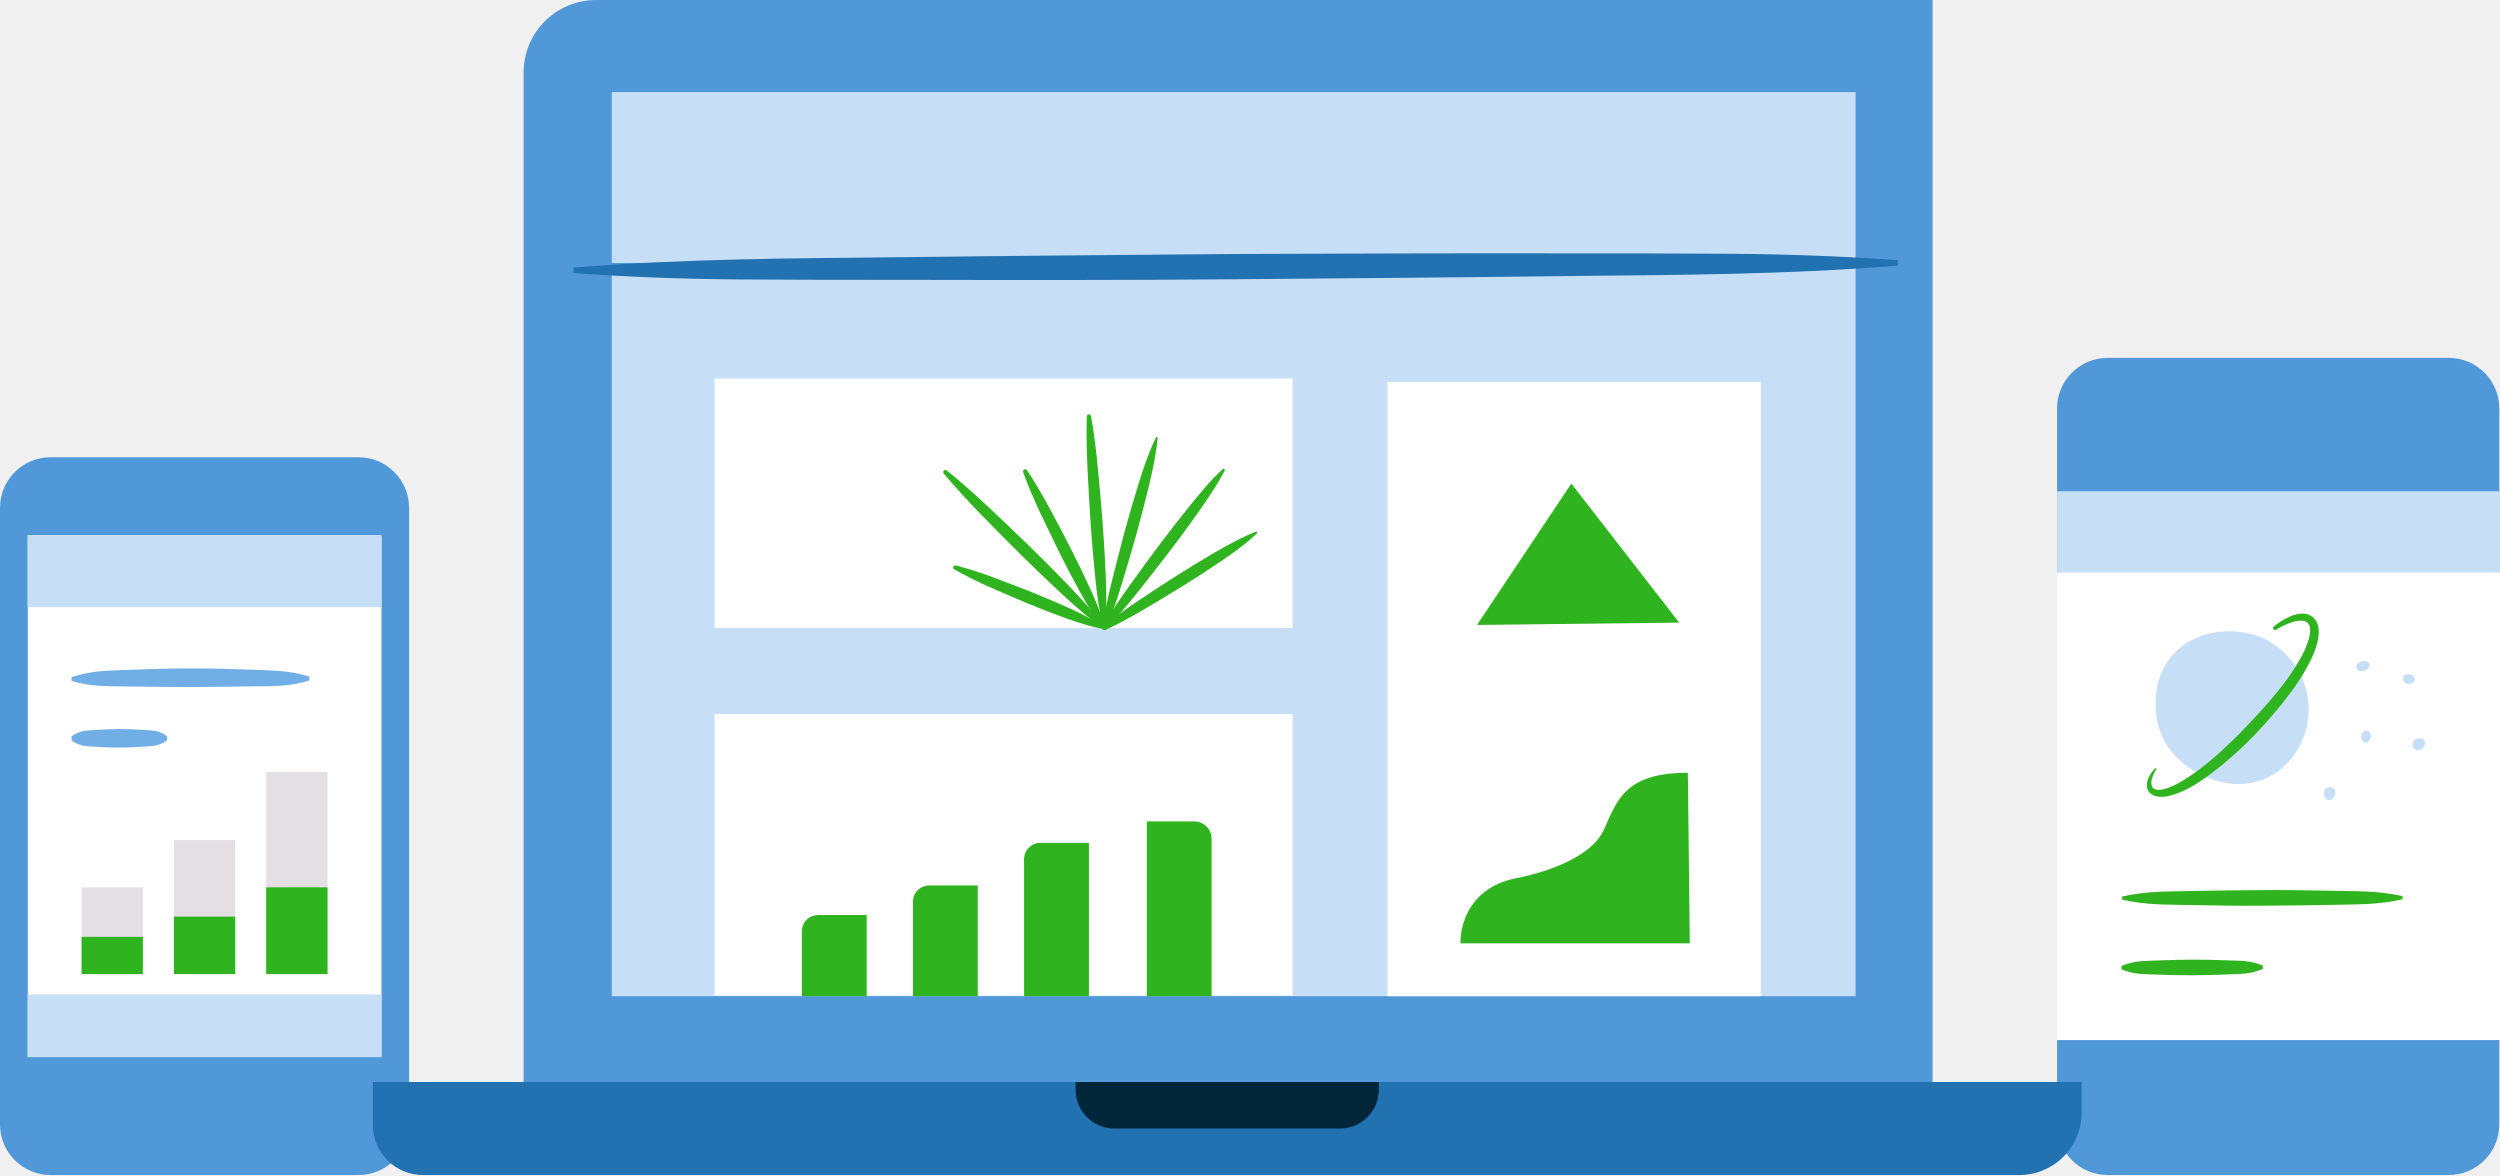
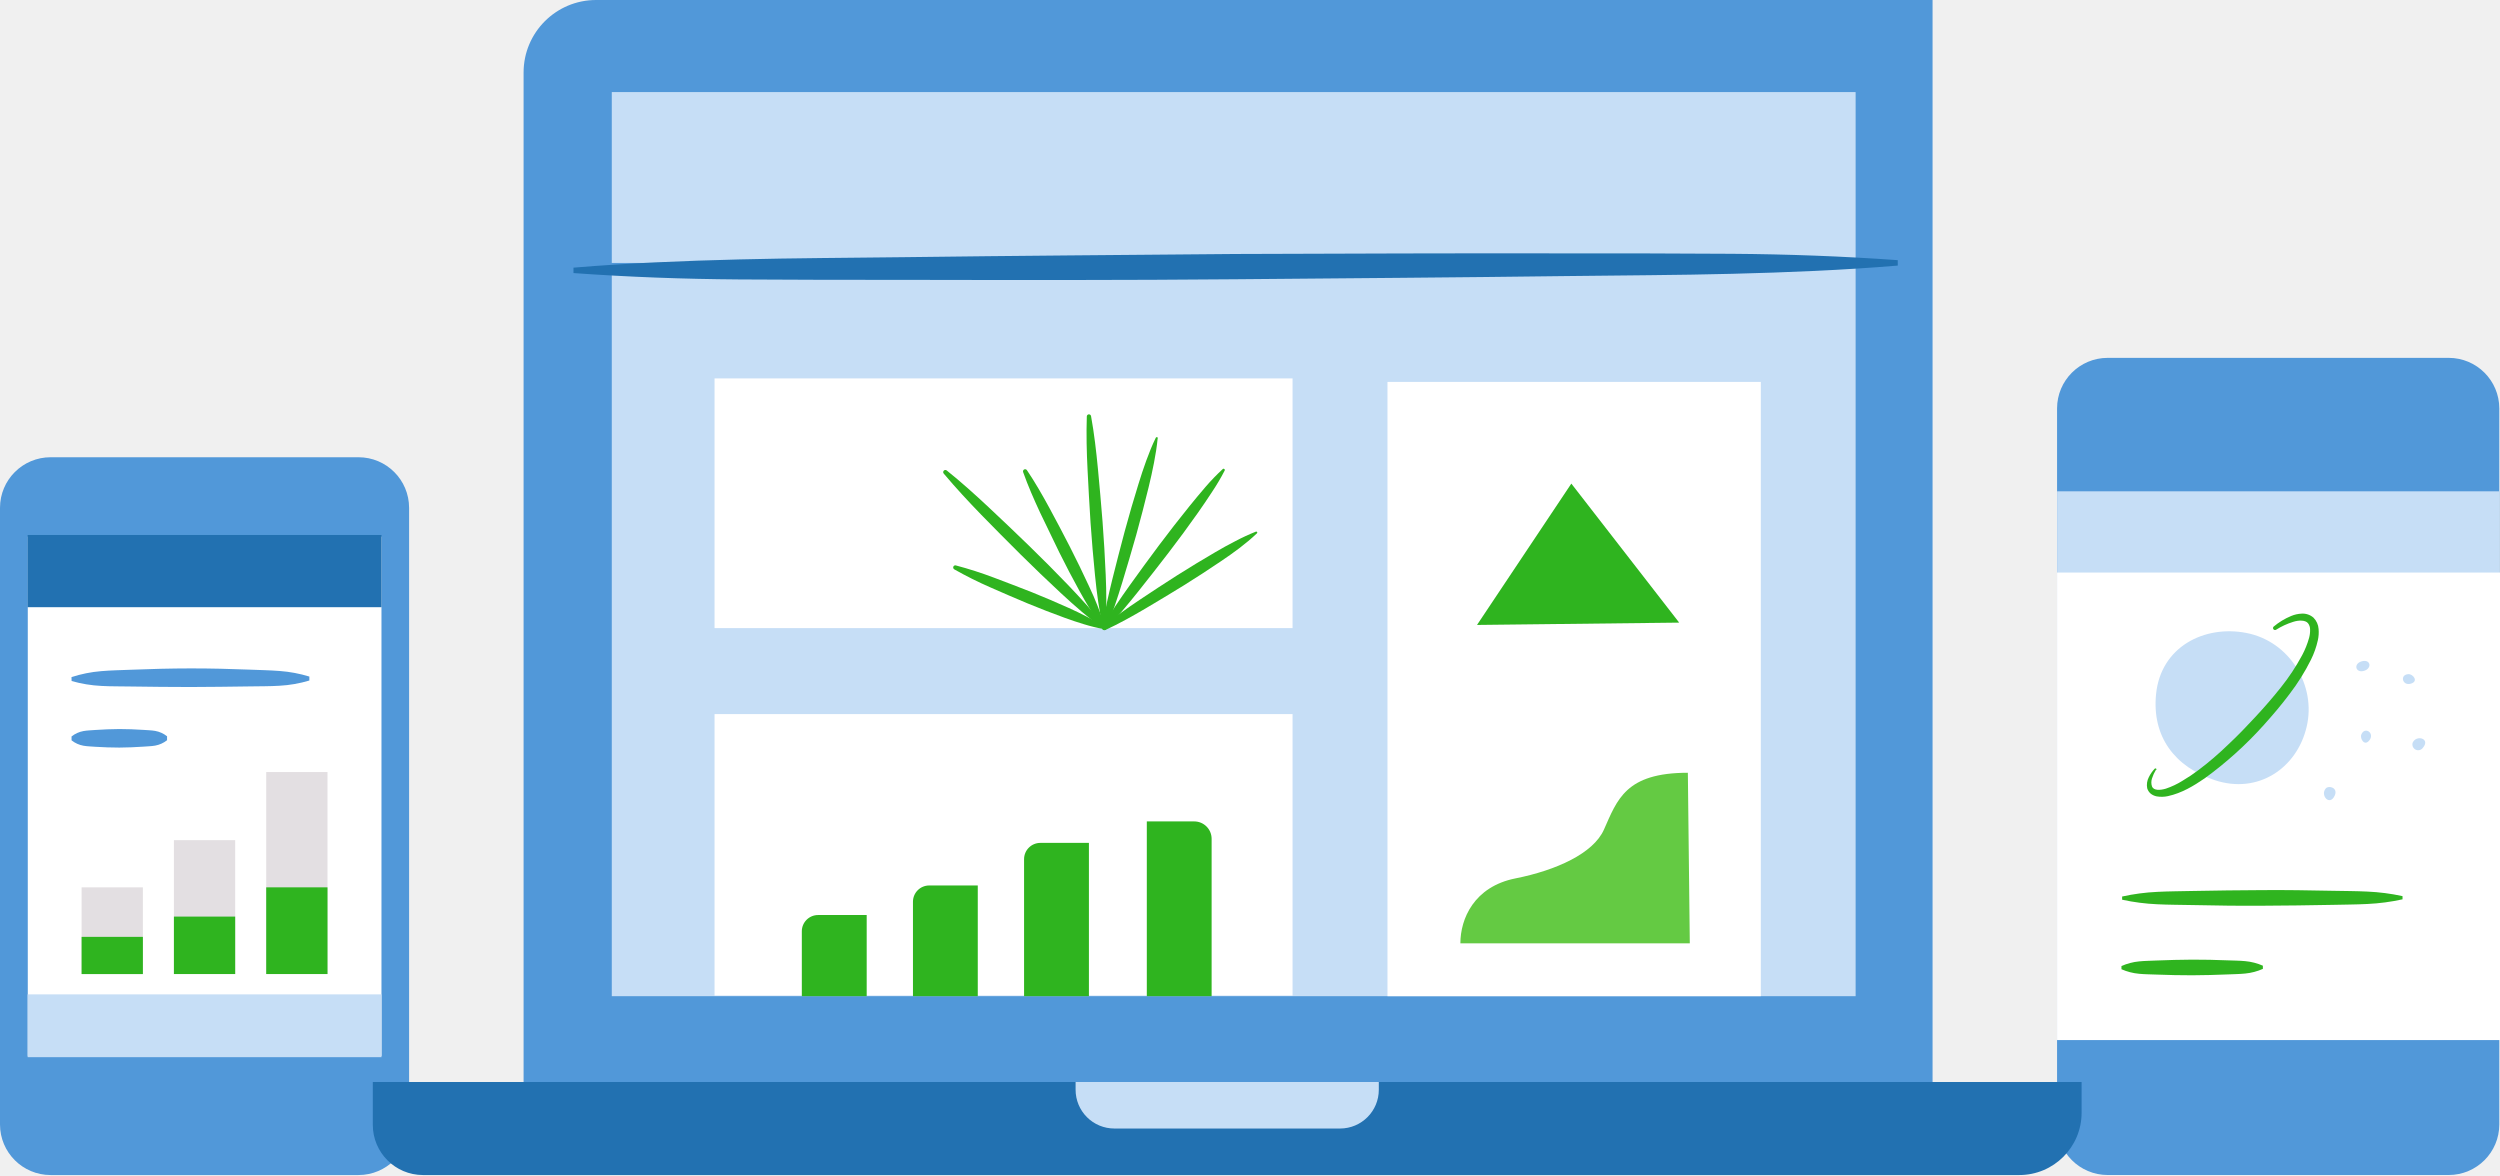
- <svg xmlns="http://www.w3.org/2000/svg" viewBox="0 0 270 127" fill="none">
-   <g>
-     <path d="M64.38 0H208.718V117.561H56.547V7.832C56.547 5.755 57.372 3.763 58.841 2.294C60.31 0.825 62.302 0 64.38 0V0Z" fill="#5198D9" />
-     <path d="M66.073 107.588V28.793H200.407V107.588H73.334" fill="#C6DEF6" />
-     <path d="M66.073 28.398V9.945H200.407V28.398H73.334" fill="#C6DEF6" />
-     <path d="M190.169 47.872V107.588H149.847V41.247H190.169V47.872ZM133.856 107.516H77.171V77.123H139.596V107.516" fill="white" />
-     <path d="M93.603 107.588H86.597V100.578C86.597 100.348 86.642 100.119 86.731 99.906C86.819 99.693 86.948 99.499 87.112 99.336C87.275 99.173 87.469 99.044 87.682 98.956C87.896 98.868 88.124 98.823 88.355 98.823H93.603V107.588ZM105.599 107.588H98.6V97.388C98.6 96.922 98.785 96.475 99.115 96.145C99.445 95.815 99.892 95.63 100.358 95.63H105.599V107.588ZM117.603 107.588H110.6V92.791C110.6 92.324 110.785 91.877 111.115 91.547C111.444 91.218 111.892 91.032 112.358 91.032H117.603V107.588ZM123.855 107.588H130.855V90.592C130.855 90.094 130.657 89.616 130.305 89.263C129.952 88.911 129.474 88.713 128.976 88.713H123.855V107.588Z" fill="#2FB41F" />
-     <path d="M133.856 67.835H77.171V40.869H139.596V67.835" fill="white" />
-     <path d="M182.288 83.458C175.557 83.458 174.666 86.366 173.224 89.601C172.078 92.175 168.062 93.992 163.671 94.866C159.197 95.757 157.721 99.226 157.721 101.883H182.498L182.288 83.458Z" fill="#2FB41F" />
-     <path d="M159.517 67.494L169.704 52.228L181.352 67.243" fill="#2FB41F" />
-     <path d="M119.137 67.841C118.91 66.902 118.749 65.956 118.607 65.006C118.466 64.056 118.356 63.106 118.263 62.157L117.998 59.3L117.778 56.441C117.654 54.534 117.551 52.624 117.455 50.714C117.358 48.804 117.313 46.894 117.375 44.971C117.377 44.914 117.4 44.859 117.44 44.818C117.48 44.777 117.533 44.752 117.59 44.749C117.647 44.745 117.704 44.762 117.748 44.797C117.793 44.833 117.823 44.883 117.833 44.94C118.177 46.832 118.391 48.725 118.576 50.635C118.762 52.545 118.921 54.441 119.075 56.348L119.268 59.207L119.416 62.074C119.457 63.027 119.485 63.984 119.482 64.944C119.478 65.904 119.454 66.861 119.365 67.828C119.361 67.858 119.346 67.886 119.322 67.905C119.298 67.925 119.268 67.934 119.237 67.931C119.213 67.929 119.191 67.919 119.173 67.903C119.155 67.886 119.142 67.865 119.137 67.841Z" fill="#2FB41F" />
-     <path d="M119.148 67.886C118.662 67.253 118.209 66.595 117.792 65.915C117.372 65.226 116.98 64.538 116.598 63.85L115.476 61.761L114.399 59.648C113.71 58.23 113.022 56.804 112.334 55.37C111.666 53.935 111.03 52.487 110.496 50.983C110.476 50.925 110.48 50.862 110.507 50.807C110.533 50.753 110.58 50.711 110.637 50.69C110.685 50.673 110.738 50.672 110.786 50.688C110.835 50.703 110.877 50.734 110.906 50.776C111.797 52.098 112.582 53.474 113.339 54.865C114.096 56.255 114.829 57.656 115.552 59.063L116.608 61.186L117.623 63.33C117.967 64.049 118.277 64.772 118.566 65.512C118.866 66.252 119.127 67.008 119.347 67.776C119.355 67.803 119.354 67.831 119.343 67.857C119.332 67.882 119.313 67.903 119.288 67.915C119.263 67.928 119.235 67.931 119.208 67.924C119.181 67.918 119.157 67.902 119.141 67.879L119.148 67.886Z" fill="#2FB41F" />
-     <path d="M119.168 67.917C118.346 67.329 117.565 66.692 116.801 66.042C116.037 65.391 115.29 64.72 114.557 64.039L112.372 61.974L110.221 59.878C108.801 58.468 107.391 57.045 105.992 55.611C104.598 54.173 103.239 52.71 101.938 51.165C101.892 51.122 101.865 51.063 101.864 51C101.862 50.938 101.885 50.877 101.927 50.831C101.97 50.786 102.03 50.759 102.092 50.757C102.155 50.755 102.216 50.778 102.261 50.821C103.831 52.077 105.317 53.422 106.78 54.789C108.242 56.155 109.691 57.542 111.129 58.935L113.267 61.048L115.366 63.196C116.054 63.914 116.736 64.649 117.413 65.402C118.077 66.152 118.728 66.923 119.33 67.735C119.348 67.76 119.355 67.79 119.351 67.821C119.346 67.851 119.33 67.878 119.306 67.897C119.288 67.914 119.265 67.925 119.24 67.929C119.216 67.933 119.191 67.928 119.168 67.917Z" fill="#2FB41F" />
-     <path d="M119.206 67.941C118.485 67.81 117.773 67.635 117.073 67.418C116.384 67.215 115.696 66.978 115.008 66.73L112.974 65.966L110.954 65.157C109.615 64.6 108.287 64.022 106.959 63.437C105.626 62.855 104.325 62.205 103.06 61.489C103.007 61.458 102.968 61.407 102.952 61.348C102.936 61.289 102.944 61.226 102.974 61.172C102.999 61.128 103.038 61.094 103.084 61.075C103.131 61.055 103.183 61.052 103.232 61.066C104.633 61.437 106.013 61.88 107.368 62.394C108.724 62.903 110.08 63.426 111.425 63.953L113.435 64.786L115.428 65.66C116.088 65.959 116.746 66.269 117.389 66.609C118.041 66.944 118.672 67.317 119.279 67.728C119.291 67.736 119.303 67.747 119.311 67.76C119.32 67.773 119.326 67.787 119.329 67.802C119.332 67.817 119.331 67.833 119.328 67.848C119.325 67.863 119.318 67.877 119.309 67.89C119.298 67.906 119.283 67.92 119.265 67.929C119.247 67.938 119.226 67.942 119.206 67.941Z" fill="#2FB41F" />
-     <path d="M125.029 47.335C124.943 48.233 124.798 49.114 124.63 49.988C124.461 50.862 124.268 51.73 124.058 52.593L123.408 55.174L122.72 57.745C122.236 59.452 121.736 61.154 121.219 62.852C120.7 64.548 120.149 66.238 119.482 67.897C119.46 67.948 119.42 67.99 119.369 68.015C119.318 68.039 119.261 68.044 119.207 68.029C119.152 68.014 119.106 67.98 119.075 67.932C119.045 67.885 119.033 67.828 119.041 67.773C119.316 66.011 119.709 64.276 120.135 62.552C120.562 60.828 121.009 59.111 121.467 57.39L122.186 54.827L122.954 52.277C123.215 51.43 123.491 50.584 123.797 49.747C124.103 48.911 124.43 48.082 124.829 47.27C124.842 47.246 124.862 47.228 124.886 47.217C124.91 47.207 124.937 47.205 124.963 47.211C124.988 47.218 125.011 47.233 125.026 47.255C125.042 47.276 125.05 47.302 125.05 47.328L125.029 47.335Z" fill="#2FB41F" />
-     <path d="M132.266 50.818C131.853 51.623 131.392 52.394 130.889 53.147C130.387 53.901 129.905 54.641 129.386 55.367L127.82 57.542L126.213 59.682C125.125 61.1 124.025 62.507 122.913 63.901C121.798 65.295 120.655 66.672 119.416 67.972C119.372 68.015 119.314 68.039 119.253 68.039C119.192 68.039 119.133 68.015 119.089 67.972C119.051 67.936 119.027 67.888 119.02 67.836C119.013 67.784 119.024 67.732 119.051 67.687C119.967 66.142 120.978 64.665 122.014 63.213C123.05 61.761 124.11 60.319 125.177 58.888L126.801 56.761L128.467 54.662C129.024 53.973 129.595 53.285 130.187 52.597C130.779 51.909 131.395 51.272 132.059 50.656C132.081 50.634 132.111 50.622 132.142 50.622C132.173 50.622 132.203 50.634 132.225 50.656C132.251 50.672 132.27 50.698 132.278 50.728C132.286 50.759 132.281 50.791 132.266 50.818Z" fill="#2FB41F" />
-     <path d="M135.735 57.614C135.14 58.172 134.516 58.698 133.866 59.19C133.219 59.682 132.558 60.147 131.887 60.598L129.864 61.94L127.82 63.24C126.443 64.087 125.059 64.922 123.666 65.746C122.272 66.565 120.858 67.353 119.382 68.041C119.354 68.054 119.325 68.062 119.295 68.064C119.264 68.065 119.234 68.061 119.205 68.051C119.177 68.04 119.151 68.025 119.128 68.004C119.106 67.983 119.088 67.959 119.075 67.931C119.054 67.885 119.048 67.833 119.059 67.783C119.071 67.733 119.098 67.688 119.137 67.656C120.4 66.623 121.725 65.694 123.067 64.793C124.409 63.891 125.765 63.01 127.128 62.139L129.193 60.859L131.278 59.62C131.967 59.214 132.682 58.819 133.405 58.45C134.128 58.066 134.871 57.722 135.631 57.418C135.661 57.408 135.693 57.409 135.721 57.422C135.749 57.435 135.771 57.458 135.783 57.487C135.789 57.51 135.788 57.535 135.779 57.558C135.771 57.581 135.755 57.6 135.735 57.614Z" fill="#2FB41F" />
-     <path d="M204.96 28.683C199.003 29.182 193.046 29.419 187.089 29.571C181.132 29.722 175.172 29.74 169.215 29.815C157.298 29.97 145.381 30.053 133.463 30.159C121.546 30.266 109.626 30.249 97.709 30.225C91.752 30.225 85.791 30.225 79.814 30.18C73.836 30.135 67.897 29.922 61.936 29.492V28.907C67.89 28.408 73.85 28.17 79.807 28.019C85.764 27.867 91.724 27.85 97.681 27.775C109.598 27.62 121.515 27.537 133.432 27.43C145.35 27.389 157.267 27.341 169.187 27.365C175.144 27.365 181.105 27.365 187.062 27.41C193.018 27.455 198.982 27.668 204.956 28.098L204.96 28.683Z" fill="#2271B1" />
-     <path d="M44.183 121.44L44.183 54.847C44.183 51.829 41.736 49.383 38.718 49.383H5.465C2.447 49.383 -7.62939e-06 51.829 -7.62939e-06 54.847L-7.62939e-06 121.44C-7.62939e-06 124.458 2.447 126.904 5.465 126.904H38.718C41.736 126.904 44.183 124.458 44.183 121.44Z" fill="#5198D9" />
-     <path d="M3.001 57.958H41.199V114.034H3.001V57.958Z" fill="white" />
-     <path d="M2.984 57.779H41.203V65.577H2.984V57.779Z" fill="#C6DEF6" />
-     <path d="M2.984 107.392H41.203V114.175H2.984V107.392Z" fill="#C6DEF6" />
-     <path d="M8.813 95.833H15.431V105.197H8.813V95.833ZM18.783 90.736H25.4V105.197H18.783V90.736ZM28.752 83.379H35.37V105.197H28.752V83.379Z" fill="#E3DFE2" />
-     <path d="M8.813 101.181H15.431V105.2H8.813V101.181ZM18.783 98.992H25.4V105.197H18.783V98.992ZM28.752 95.833H35.37V105.197H28.752V95.833Z" fill="#2FB41F" />
-     <path d="M7.729 79.752L18.043 79.731L7.729 79.752Z" fill="#DDF8FF" />
-     <path d="M7.726 79.539C8.101 79.239 8.544 79.038 9.016 78.954C9.446 78.878 9.877 78.874 10.303 78.837C11.164 78.781 12.024 78.74 12.884 78.737C13.745 78.733 14.605 78.775 15.462 78.826C15.892 78.861 16.322 78.864 16.752 78.936C17.224 79.02 17.668 79.219 18.043 79.518V79.945C17.668 80.242 17.226 80.441 16.756 80.526C16.326 80.602 15.895 80.602 15.465 80.64C14.608 80.695 13.745 80.736 12.888 80.74C12.031 80.743 11.167 80.702 10.307 80.654C9.88 80.616 9.45 80.616 9.02 80.54C8.548 80.457 8.104 80.257 7.729 79.958L7.726 79.539Z" fill="#72AEE6" />
-     <path d="M7.729 73.337C22.957 73.045 26.873 73.282 33.411 73.282L7.729 73.337Z" fill="#DDF8FF" />
-     <path d="M7.722 73.127C8.761 72.789 9.837 72.573 10.926 72.484C11.996 72.391 13.066 72.377 14.137 72.332C16.277 72.246 18.421 72.191 20.569 72.188C22.716 72.184 24.86 72.24 27 72.322C28.071 72.37 29.141 72.381 30.208 72.467C31.295 72.547 32.369 72.749 33.411 73.069V73.496C32.365 73.812 31.285 74.001 30.194 74.06C29.12 74.129 28.05 74.112 26.98 74.132C24.839 74.167 22.702 74.188 20.569 74.198C18.435 74.198 16.298 74.174 14.157 74.143C13.091 74.118 12.02 74.143 10.95 74.081C9.861 74.028 8.781 73.85 7.733 73.551L7.722 73.127Z" fill="#72AEE6" />
-     <path d="M269.924 121.436V44.114C269.924 41.096 267.478 38.649 264.46 38.649H227.627C224.609 38.649 222.163 41.096 222.163 44.114V121.436C222.163 124.454 224.609 126.901 227.627 126.901H264.46C267.478 126.901 269.924 124.454 269.924 121.436Z" fill="#5198D9" />
-     <path d="M222.166 53.061H269.928V112.3H222.166V53.061Z" fill="#C6DEF6" />
-     <path d="M222.166 61.836H270V112.327H222.166V61.836Z" fill="white" />
-     <path d="M249.115 78.506C248.062 82.98 243.86 85.805 239.2 84.26C234.844 82.818 232.4 79.528 232.855 74.968C233.367 69.841 238.079 67.487 242.587 68.354C247.294 69.256 250.182 74.039 249.115 78.506Z" fill="#C6DEF6" />
-     <path d="M232.841 83.138C232.664 83.43 232.521 83.742 232.418 84.067C232.32 84.352 232.32 84.66 232.418 84.945C232.6 85.392 233.302 85.358 233.908 85.175C234.547 84.962 235.158 84.672 235.728 84.312C236.324 83.96 236.898 83.574 237.449 83.155C238.564 82.314 239.626 81.404 240.629 80.43C241.661 79.47 242.631 78.454 243.588 77.422C244.545 76.39 245.467 75.333 246.341 74.232C247.208 73.149 247.974 71.989 248.63 70.767C248.945 70.176 249.195 69.553 249.376 68.908C249.46 68.611 249.498 68.302 249.49 67.993C249.495 67.744 249.415 67.501 249.263 67.305C248.977 66.961 248.272 66.961 247.652 67.164C246.999 67.367 246.375 67.656 245.797 68.024C245.752 68.046 245.7 68.051 245.651 68.038C245.602 68.026 245.559 67.997 245.529 67.956C245.499 67.915 245.485 67.865 245.488 67.815C245.491 67.764 245.512 67.717 245.546 67.68C246.113 67.202 246.751 66.814 247.435 66.53C247.801 66.376 248.192 66.288 248.588 66.272C249.053 66.245 249.509 66.402 249.858 66.709C250.184 67.039 250.38 67.475 250.409 67.938C250.444 68.34 250.417 68.745 250.33 69.139C250.167 69.874 249.915 70.585 249.579 71.259C248.929 72.564 248.155 73.802 247.267 74.958C246.403 76.118 245.467 77.212 244.514 78.275C242.588 80.425 240.44 82.364 238.106 84.06C236.912 84.876 235.642 85.654 234.128 85.984C233.73 86.07 233.318 86.078 232.917 86.008C232.691 85.963 232.478 85.867 232.294 85.729C232.105 85.575 231.967 85.368 231.898 85.134C231.818 84.723 231.881 84.296 232.077 83.926C232.242 83.592 232.457 83.285 232.714 83.014C232.724 83.004 232.735 82.996 232.748 82.991C232.761 82.986 232.775 82.983 232.789 82.983C232.803 82.983 232.817 82.986 232.83 82.991C232.843 82.996 232.855 83.004 232.865 83.014C232.884 83.03 232.897 83.053 232.901 83.077C232.904 83.102 232.899 83.127 232.886 83.148L232.841 83.138Z" fill="#2FB41F" />
-     <path d="M255.072 71.42C254.122 71.685 254.407 72.721 255.313 72.453C256.218 72.184 256.032 71.155 255.072 71.42ZM260.12 72.807C259.136 72.849 259.456 74.105 260.361 73.84C261.266 73.575 260.585 72.787 260.12 72.807ZM255.02 79.335C255.388 78.424 256.465 79.15 255.922 79.913C255.378 80.677 254.845 79.766 255.02 79.335ZM260.561 80.23C260.929 79.318 262.525 79.745 261.682 80.75C261.599 80.873 261.475 80.962 261.331 81.002C261.188 81.042 261.035 81.029 260.9 80.967C260.766 80.904 260.657 80.796 260.595 80.661C260.533 80.526 260.521 80.373 260.561 80.23ZM251.193 85.141C250.533 85.87 251.61 87.12 252.15 85.922C252.535 85.065 251.506 84.797 251.193 85.141Z" fill="#C6DEF6" />
-     <path d="M259.463 96.948L229.117 96.989L259.463 96.948Z" fill="#DDF8FF" />
-     <path d="M259.473 97.127C258.228 97.402 256.962 97.57 255.688 97.63C254.425 97.695 253.158 97.695 251.902 97.726C249.373 97.784 246.844 97.798 244.331 97.819C241.819 97.84 239.273 97.798 236.761 97.747C235.498 97.719 234.231 97.722 232.975 97.661C231.702 97.605 230.435 97.44 229.19 97.168V96.824C230.435 96.549 231.701 96.381 232.975 96.322C234.242 96.257 235.505 96.257 236.761 96.225C239.286 96.167 241.816 96.153 244.331 96.133C246.847 96.112 249.39 96.153 251.902 96.205C253.169 96.232 254.432 96.229 255.688 96.291C256.961 96.347 258.228 96.512 259.473 96.783V97.127Z" fill="#2FB41F" />
-     <path d="M244.39 104.46L229.117 104.498L244.39 104.46Z" fill="#DDF8FF" />
-     <path d="M244.39 104.639C243.786 104.909 243.142 105.078 242.483 105.142C241.847 105.207 241.21 105.207 240.574 105.238C239.3 105.29 238.027 105.327 236.754 105.331C235.48 105.334 234.211 105.303 232.937 105.255C232.301 105.228 231.664 105.231 231.027 105.169C230.368 105.11 229.723 104.943 229.117 104.677V104.333C229.722 104.063 230.365 103.893 231.024 103.831C231.661 103.765 232.297 103.769 232.934 103.734C234.207 103.683 235.477 103.648 236.75 103.641C238.024 103.634 239.297 103.669 240.57 103.717C241.207 103.744 241.843 103.741 242.48 103.803C243.139 103.863 243.784 104.029 244.39 104.295V104.639Z" fill="#2FB41F" />
-     <path d="M40.263 116.859H224.812V120.177C224.812 121.961 224.104 123.672 222.842 124.934C221.58 126.195 219.869 126.904 218.085 126.904H45.676C44.964 126.903 44.26 126.762 43.603 126.489C42.945 126.216 42.348 125.816 41.846 125.312C41.343 124.808 40.945 124.21 40.673 123.552C40.401 122.894 40.262 122.189 40.263 121.477V116.859Z" fill="#2271B1" />
-     <path d="M144.727 121.88H120.352C119.802 121.881 119.257 121.773 118.749 121.562C118.241 121.352 117.779 121.044 117.39 120.655C117.001 120.266 116.692 119.804 116.482 119.295C116.272 118.787 116.164 118.242 116.164 117.692V116.856H148.911V117.692C148.912 118.242 148.804 118.787 148.594 119.295C148.384 119.803 148.076 120.264 147.687 120.653C147.298 121.042 146.837 121.351 146.329 121.561C145.821 121.772 145.277 121.88 144.727 121.88Z" fill="#01263A" />
+ <svg xmlns="http://www.w3.org/2000/svg" viewBox="0 0 784.59 368.76">
+   <defs>
+     <style>.c1{fill:#2271B1;}.c2{fill:#5198D9;}.c3{fill:#C6DEF6;}.c5{fill:#2FB41F;}.c6{fill:#64CA43;}.c8{fill:#E3DFE2;}.c9{fill:#FFF;}</style>
+   </defs>
+   <g id="Layer_1" data-name="Layer 1">
+     <path class="c2" d="M187.08 0h419.43v341.62H164.32V22.76A22.76 22.76 0 0 1 187.08 0z" />
+     <path class="c3" d="M192 312.64V83.67h390.36v228.97H213.1" />
+     <path class="c3" d="M192 82.52V28.9h390.36v53.62H213.1" />
+     <path class="c9" d="M552.61 139.11v173.53H435.44V119.86h117.17M388.97 312.43H224.25v-88.32h181.4v88.32" />
+     <path class="c5" d="M272 312.64h-20.36v-20.37a5.1 5.1 0 0 1 5.11-5.1H272zM306.86 312.64h-20.34V283a5.11 5.11 0 0 1 5.11-5.11h15.23zM341.74 312.64h-20.35v-43a5.11 5.11 0 0 1 5.11-5.11h15.24zM359.91 312.64h20.34v-49.39a5.46 5.46 0 0 0-5.46-5.46h-14.88z" />
+     <path class="c9" d="M388.97 197.12H224.25v-78.36h181.4v78.36" />
+     <path class="c6" d="M529.71 242.52c-19.56 0-22.15 8.45-26.34 17.85-3.33 7.48-15 12.76-27.76 15.3-13 2.59-17.29 12.67-17.29 20.39h72z" />
+     <path class="c5" d="M463.54 196.13l29.6-44.36 33.85 43.63" />
+     <path class="c5" d="M346.2 197.14c-.66-2.73-1.13-5.48-1.54-8.24s-.73-5.52-1-8.28l-.77-8.3-.64-8.31c-.36-5.54-.66-11.09-.94-16.64s-.41-11.1-.23-16.69a.67.67 0 0 1 1.33-.09c1 5.5 1.62 11 2.16 16.55s1 11.06 1.45 16.6l.56 8.31.43 8.33c.12 2.77.2 5.55.19 8.34s-.08 5.57-.34 8.38a.34.34 0 0 1-.37.3.33.33 0 0 1-.29-.26z" />
+     <path class="c5" d="M346.23 197.27a66.21 66.21 0 0 1-3.94-5.73c-1.22-2-2.36-4-3.47-6l-3.26-6.07-3.13-6.14q-3-6.18-6-12.43c-1.94-4.17-3.79-8.38-5.34-12.75a.67.67 0 0 1 .41-.85.67.67 0 0 1 .78.25c2.59 3.84 4.87 7.84 7.07 11.88s4.33 8.11 6.43 12.2l3.07 6.17 2.95 6.23c1 2.09 1.9 4.19 2.74 6.34a66.27 66.27 0 0 1 2.27 6.58.34.34 0 0 1-.6.3z" />
+     <path class="c5" d="M346.29 197.36c-2.39-1.71-4.66-3.56-6.88-5.45s-4.39-3.84-6.52-5.82l-6.35-6-6.25-6.09q-6.19-6.15-12.29-12.4c-4.05-4.18-8-8.43-11.78-12.92a.67.67 0 0 1 .94-1c4.56 3.65 8.88 7.56 13.13 11.53s8.46 8 12.64 12.05l6.21 6.14 6.1 6.24q3 3.13 5.95 6.41c1.93 2.18 3.82 4.42 5.57 6.78a.34.34 0 0 1-.07.47.35.35 0 0 1-.4.06z" />
+     <path class="c5" d="M346.4 197.43a53.41 53.41 0 0 1-6.2-1.52c-2-.59-4-1.28-6-2l-5.91-2.22-5.87-2.35c-3.89-1.62-7.75-3.3-11.61-5a122.08 122.08 0 0 1-11.33-5.66.68.68 0 0 1-.25-.92.66.66 0 0 1 .75-.31 121.94 121.94 0 0 1 12.02 3.86c3.94 1.48 7.88 3 11.79 4.53l5.84 2.42 5.79 2.54c1.92.87 3.83 1.77 5.7 2.76a52.74 52.74 0 0 1 5.49 3.25.33.33 0 0 1 .09.47.34.34 0 0 1-.3.15z" />
+     <path class="c5" d="M363.32 137.55c-.25 2.61-.67 5.17-1.16 7.71s-1.05 5.06-1.66 7.57l-1.89 7.5-2 7.47q-2.11 7.44-4.36 14.84c-1.51 4.93-3.11 9.84-5.05 14.66a.67.67 0 0 1-1.28-.36c.8-5.12 1.94-10.16 3.18-15.17s2.54-10 3.87-15l2.09-7.45 2.23-7.41c.76-2.46 1.56-4.92 2.45-7.35s1.84-4.84 3-7.2a.34.34 0 0 1 .64.17z" />
+     <path class="c5" d="M384.35 147.67c-1.2 2.34-2.54 4.58-4 6.77s-2.86 4.34-4.37 6.45l-4.55 6.32-4.67 6.22q-4.74 6.18-9.59 12.26c-3.24 4.05-6.56 8.05-10.16 11.83a.68.68 0 0 1-.95 0 .67.67 0 0 1-.11-.83c2.66-4.49 5.6-8.78 8.61-13s6.09-8.41 9.19-12.57l4.72-6.18 4.84-6.1c1.62-2 3.28-4 5-6s3.51-3.85 5.44-5.64a.34.34 0 0 1 .48 0 .35.35 0 0 1 .12.47z" />
+     <path class="c5" d="M394.43 167.42A67 67 0 0 1 389 172c-1.88 1.43-3.8 2.78-5.75 4.09l-5.88 3.9-5.94 3.78q-6 3.69-12.07 7.28c-4.05 2.38-8.16 4.67-12.45 6.67a.66.66 0 0 1-.89-.32.67.67 0 0 1 .18-.8c3.67-3 7.52-5.7 11.42-8.32s7.84-5.18 11.8-7.71l6-3.72 6.06-3.6c2-1.18 4.08-2.33 6.18-3.4a66.44 66.44 0 0 1 6.47-3 .35.35 0 0 1 .44.2.34.34 0 0 1-.14.37z" />
+     <path class="c1" d="M595.59 83.35c-17.31 1.45-34.62 2.14-51.93 2.58s-34.63.49-51.94.71c-34.63.45-69.26.69-103.89 1s-69.27.26-103.9.19c-17.31 0-34.63 0-52-.13s-34.63-.75-51.95-2V84c17.3-1.45 34.62-2.14 51.93-2.58s34.63-.49 51.94-.71c34.63-.45 69.26-.69 103.89-1 34.63-.12 69.26-.26 103.9-.19 17.31 0 34.63 0 51.94.13s34.64.75 52 2z" />
+     <rect class="c2" x="-48.44" y="191.94" width="225.27" height="128.39" rx="15.88" ry="15.88" transform="rotate(90 64.195 256.135)" />
+     <path class="c9" d="M8.72 168.42h111v162.95h-111z" />
+     <path class="c1" d="M8.67 167.9h111.06v22.66H8.67z" />
+     <path class="c3" d="M8.67 312.07h111.06v19.71H8.67z" />
+     <path class="c8" d="M25.61 278.48h19.23v27.21H25.61zM54.58 263.67h19.23v42.02H54.58zM83.55 242.29h19.23v63.4H83.55z" />
+     <path class="c5" d="M25.61 294.02h19.23v11.68H25.61zM54.58 287.66h19.23v18.03H54.58zM83.55 278.48h19.23v27.21H83.55z" />
+     <path class="c2" d="M22.45 231.13a8.38 8.38 0 0 1 3.75-1.7c1.25-.22 2.5-.23 3.74-.34 2.5-.16 5-.28 7.5-.29s5 .11 7.49.26c1.25.1 2.5.11 3.75.32a8.35 8.35 0 0 1 3.75 1.69v1.24a8.43 8.43 0 0 1-3.74 1.69c-1.25.22-2.5.22-3.75.33-2.49.16-5 .28-7.49.29s-5-.11-7.5-.25c-1.24-.11-2.49-.11-3.74-.33a8.35 8.35 0 0 1-3.75-1.69z" />
+     <path class="c2" d="M22.44 212.5a40.79 40.79 0 0 1 9.31-1.87c3.11-.27 6.22-.31 9.33-.44 6.22-.25 12.45-.41 18.69-.42s12.47.15 18.69.39c3.11.14 6.22.17 9.32.42a42.51 42.51 0 0 1 9.31 1.75v1.24a39.74 39.74 0 0 1-9.35 1.64c-3.12.2-6.23.15-9.34.21q-9.33.15-18.63.19c-6.2 0-12.41-.07-18.63-.16-3.1-.07-6.21 0-9.32-.18a41.22 41.22 0 0 1-9.35-1.54z" />
+     <rect class="c2" x="586.75" y="171.15" width="256.45" height="138.79" rx="15.88" ry="15.88" transform="rotate(90 714.98 240.54)" />
+     <path class="c3" d="M645.59 154.19h138.79v172.14H645.59z" />
+     <path class="c9" d="M645.59 179.69h139v146.72h-139z" />
+     <path class="c3" d="M723.9 228.13c-3.06 13-15.27 21.21-28.81 16.72-12.66-4.19-19.76-13.75-18.44-27 1.49-14.9 15.18-21.74 28.28-19.22 13.68 2.62 22.07 16.52 18.97 29.5z" />
+     <path class="c5" d="M676.61 241.59a12.53 12.53 0 0 0-1.23 2.7 3.92 3.92 0 0 0 0 2.55c.53 1.3 2.57 1.2 4.33.67A24.28 24.28 0 0 0 685 245a51.24 51.24 0 0 0 5-3.36 97.56 97.56 0 0 0 9.24-7.92c3-2.79 5.82-5.74 8.6-8.74s5.46-6.07 8-9.27a66.4 66.4 0 0 0 6.65-10.07 26.87 26.87 0 0 0 2.17-5.4 9 9 0 0 0 .33-2.66 3.15 3.15 0 0 0-.66-2c-.83-1-2.88-1-4.68-.41a22.45 22.45 0 0 0-5.39 2.5.63.63 0 0 1-.73-1 21 21 0 0 1 5.49-3.34 9.55 9.55 0 0 1 3.35-.75 5.13 5.13 0 0 1 3.69 1.27 5.57 5.57 0 0 1 1.6 3.57 11.46 11.46 0 0 1-.23 3.49 26.79 26.79 0 0 1-2.18 6.16 65.79 65.79 0 0 1-6.72 10.75c-2.51 3.37-5.23 6.55-8 9.64a118.7 118.7 0 0 1-18.62 16.81c-3.47 2.37-7.16 4.63-11.56 5.59a9.2 9.2 0 0 1-3.52.07 4.51 4.51 0 0 1-1.81-.81 3.54 3.54 0 0 1-1.15-1.73 5.32 5.32 0 0 1 .52-3.51 10.85 10.85 0 0 1 1.85-2.65.31.31 0 0 1 .44 0 .3.3 0 0 1 .06.39z" />
+     <path class="c3" d="M741.21 207.54c-2.76.77-1.93 3.78.7 3s2.09-3.77-.7-3zM755.88 211.57c-2.86.12-1.93 3.77.7 3s.65-3.06-.7-3zM741.06 230.54c1.07-2.65 4.2-.54 2.62 1.68s-3.13-.43-2.62-1.68zM757.16 233.14c1.07-2.65 5.71-1.41 3.26 1.51a1.82 1.82 0 0 1-3.26-1.51zM729.94 247.41c-1.92 2.12 1.21 5.75 2.78 2.27 1.12-2.49-1.87-3.27-2.78-2.27z" />
+     <path class="c5" d="M754 282.24a64.91 64.91 0 0 1-11 1.46c-3.67.19-7.35.19-11 .28-7.35.17-14.7.21-22 .27s-14.7-.06-22-.21c-3.67-.08-7.35-.07-11-.25a64.84 64.84 0 0 1-11-1.43v-1a65.17 65.17 0 0 1 11-1.46c3.68-.19 7.35-.19 11-.28 7.34-.17 14.69-.21 22-.27s14.7.06 22 .21c3.68.08 7.35.07 11 .25a65.1 65.1 0 0 1 11 1.43z" />
+     <path class="c5" d="M710.17 304.07a17.79 17.79 0 0 1-5.54 1.46c-1.85.19-3.7.19-5.55.28-3.7.15-7.4.26-11.1.27s-7.39-.08-11.09-.22c-1.85-.08-3.7-.07-5.55-.25a17.78 17.78 0 0 1-5.55-1.43v-1a17.72 17.72 0 0 1 5.54-1.46c1.85-.19 3.7-.18 5.55-.28 3.7-.15 7.39-.25 11.09-.27s7.4.08 11.1.22c1.85.08 3.7.07 5.55.25a17.78 17.78 0 0 1 5.55 1.43z" />
+     <path class="c1" d="M117 339.58h536.28v9.64a19.55 19.55 0 0 1-19.55 19.55h-501A15.75 15.75 0 0 1 117 353v-13.42z" />
+     <path class="c3" d="M420.56 354.17h-70.83A12.16 12.16 0 0 1 337.56 342v-2.43h95.16V342a12.16 12.16 0 0 1-12.16 12.17z" />
  </g>
</svg>
